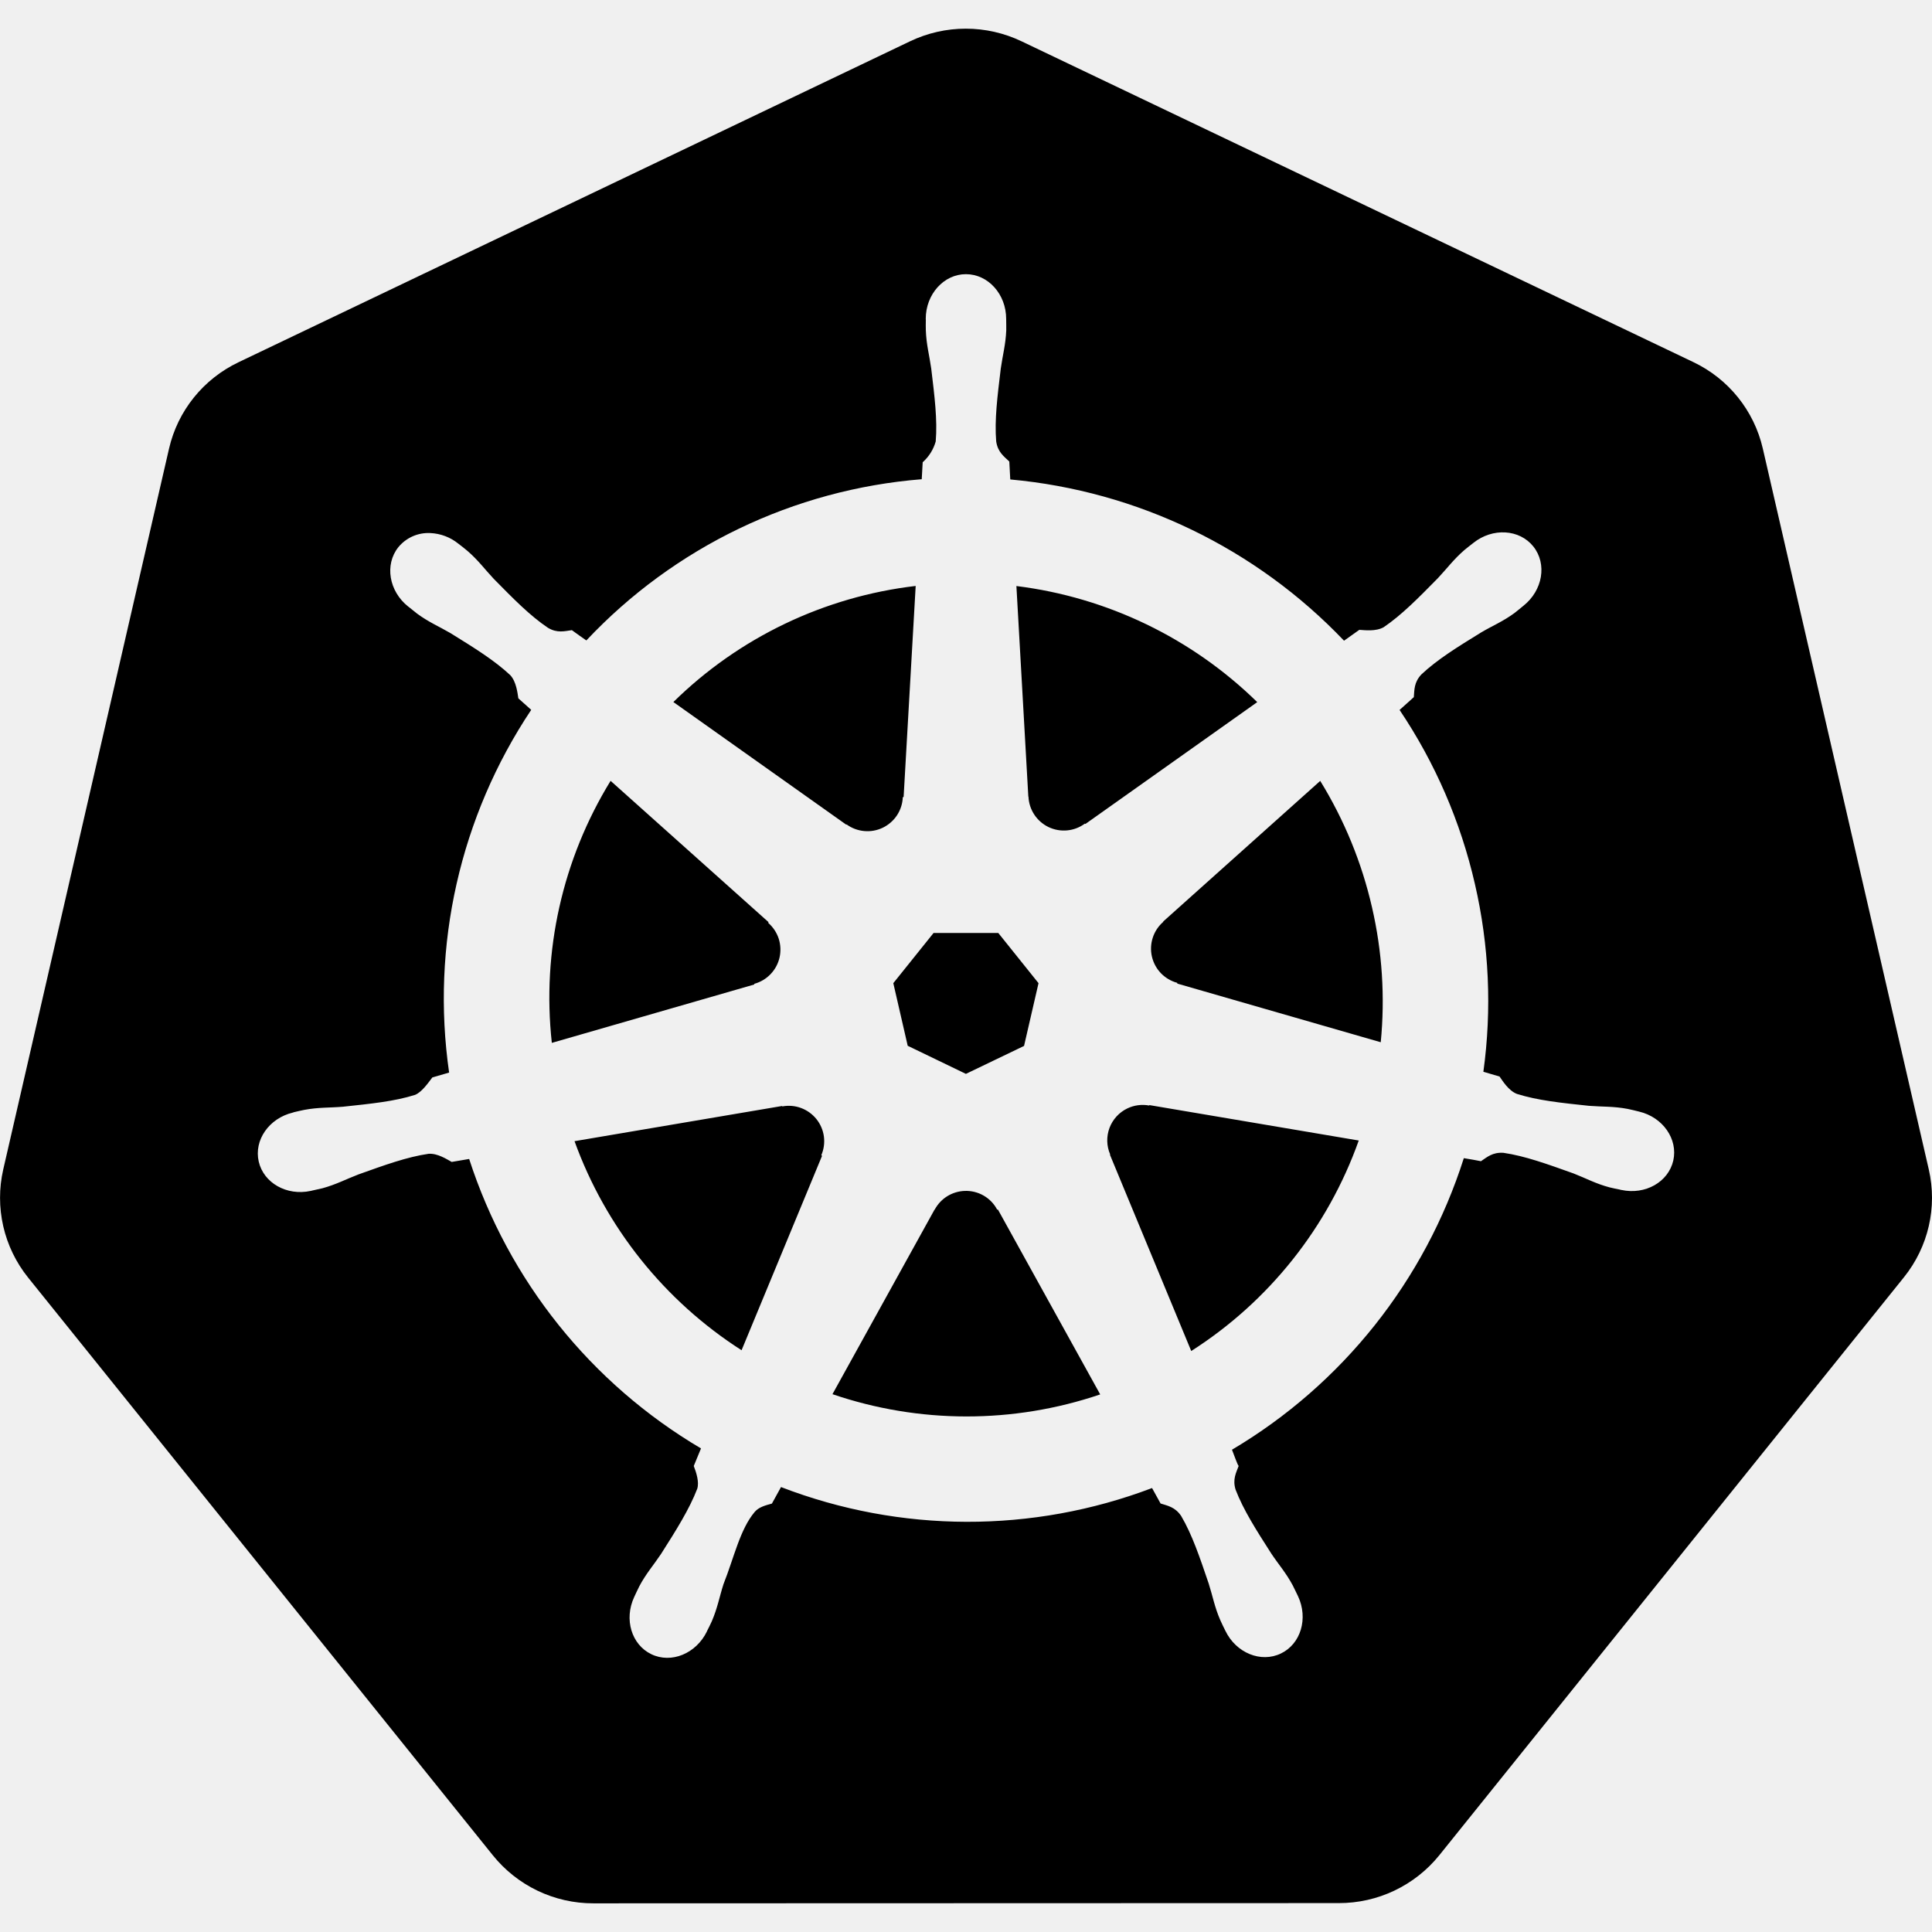
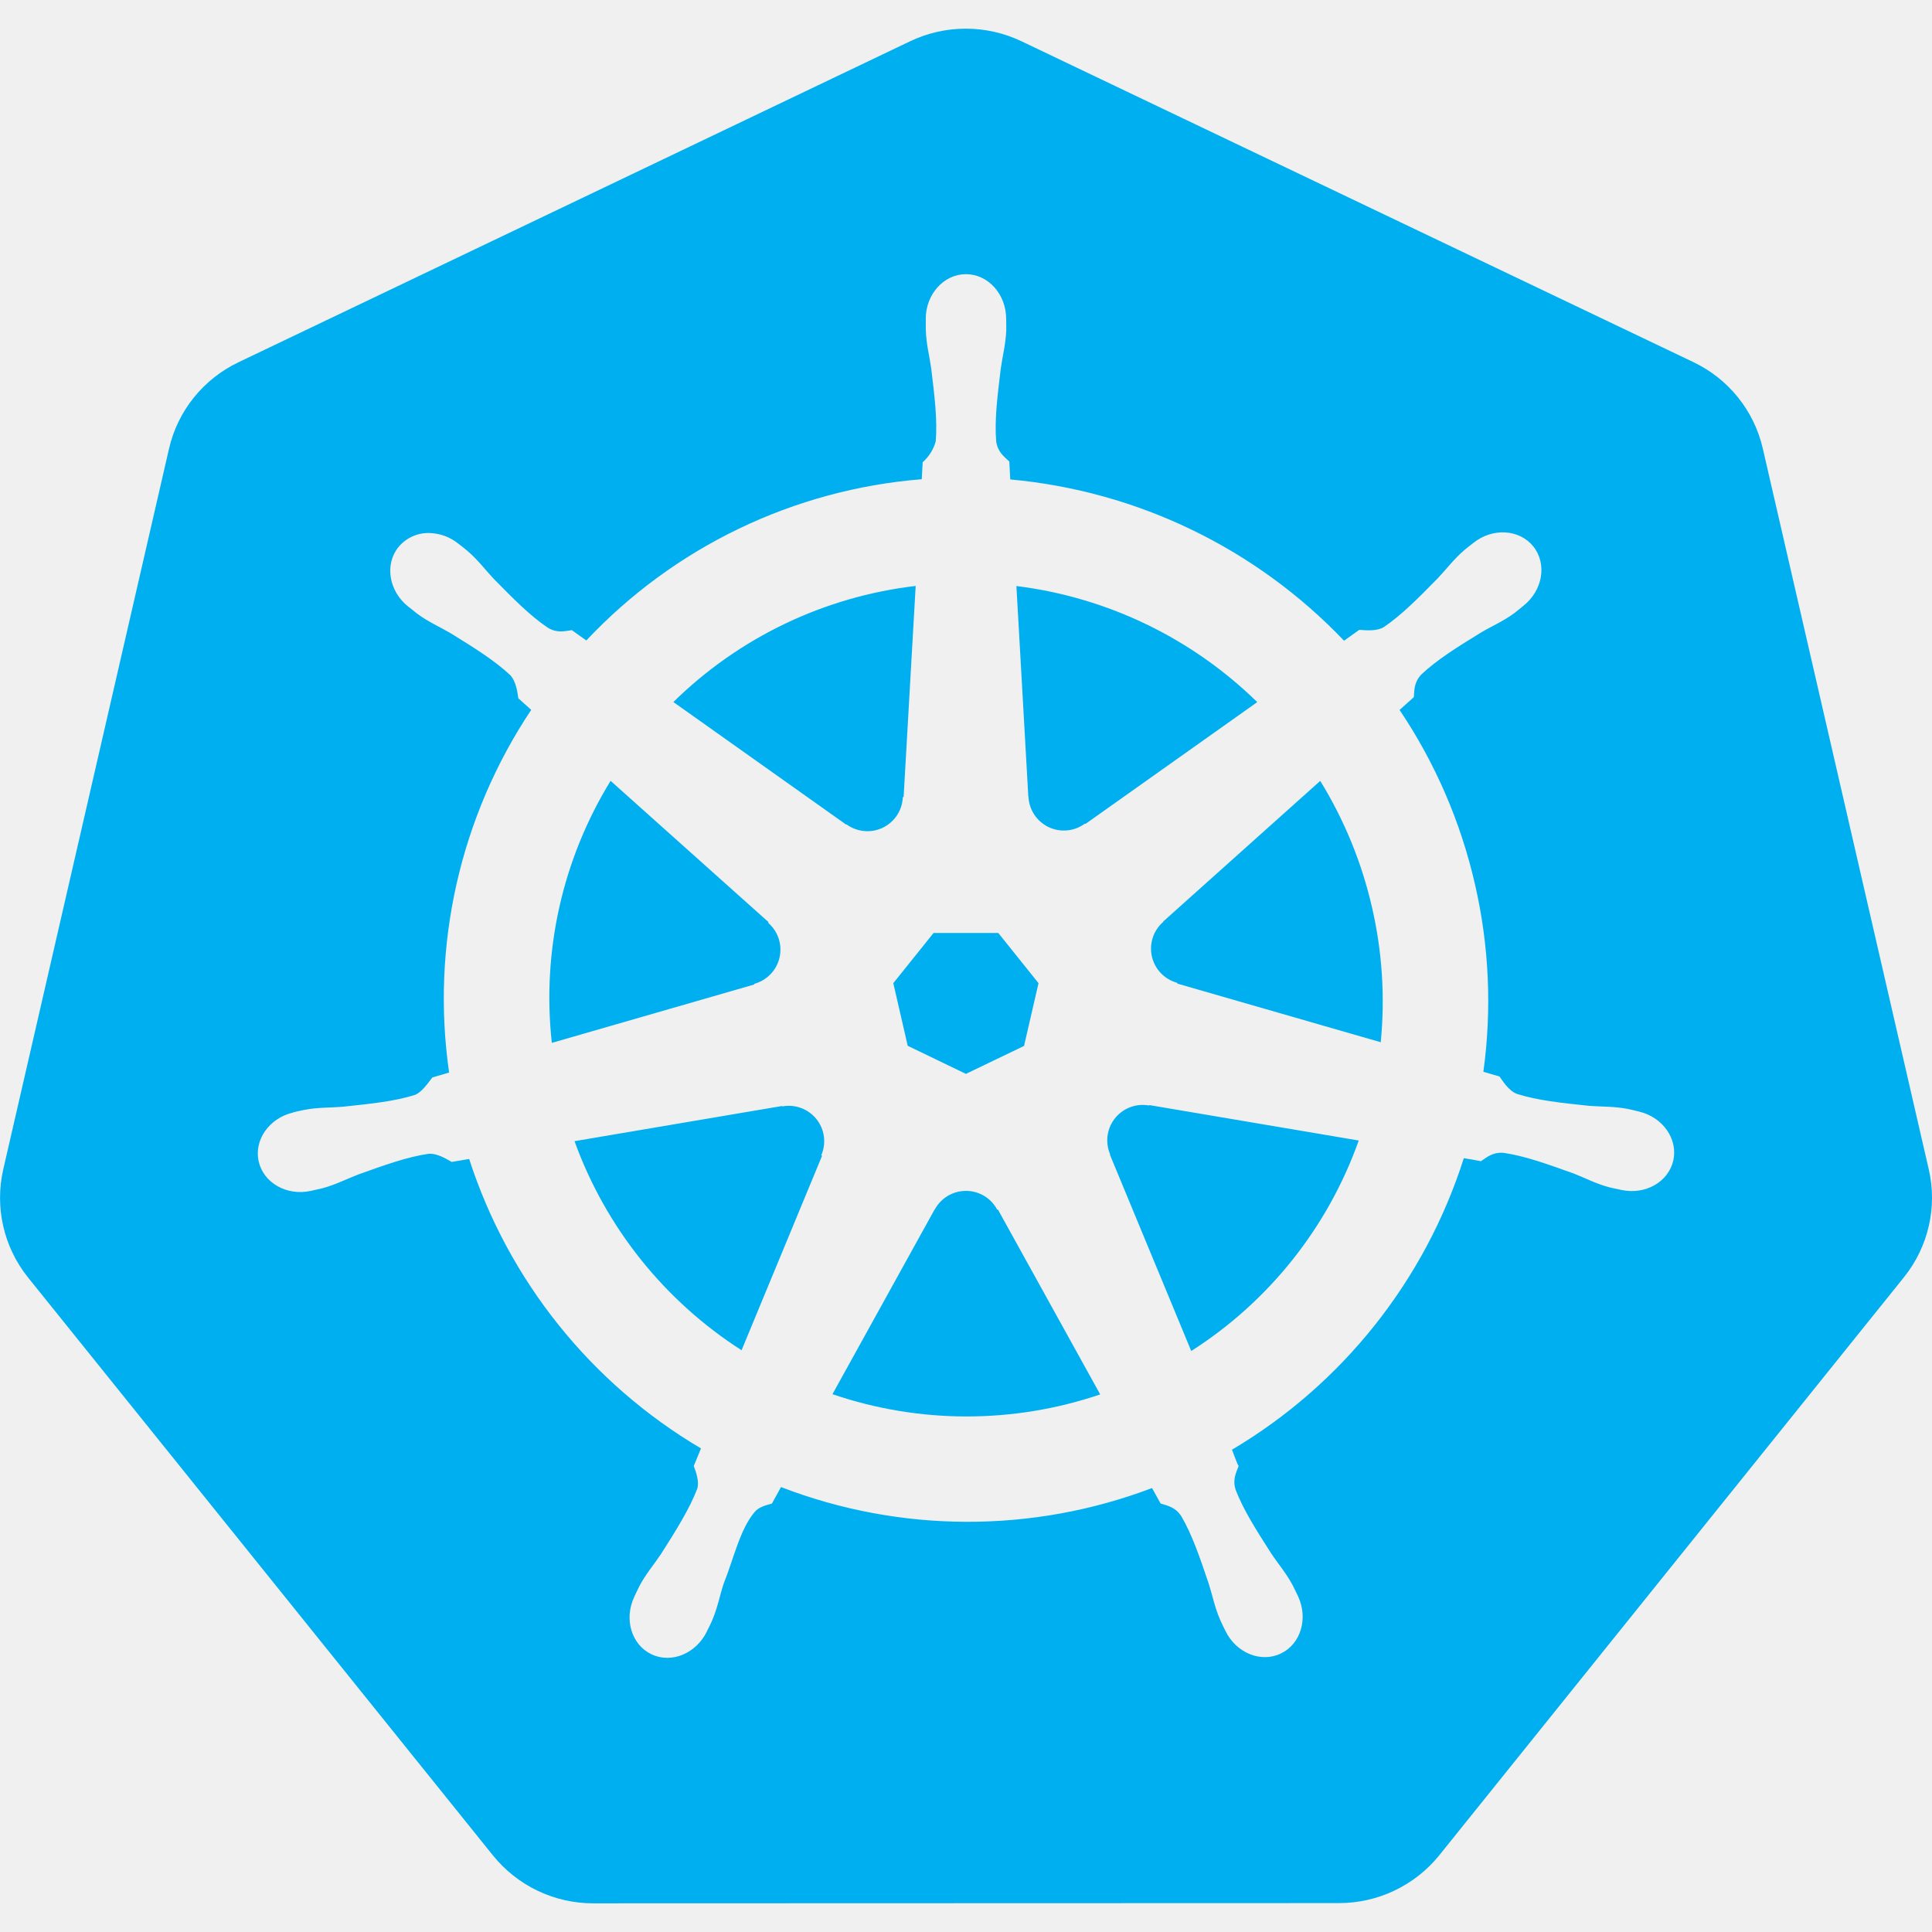
<svg xmlns="http://www.w3.org/2000/svg" width="67" height="67" viewBox="0 0 67 67" fill="none">
  <g clip-path="url(#clip0)">
-     <path d="M28.486 40.06L28.506 40.088L25.717 46.825C23.041 45.111 21.005 42.563 19.924 39.575L27.121 38.355L27.132 38.369C27.351 38.328 27.576 38.348 27.784 38.426C27.992 38.504 28.175 38.637 28.314 38.81C28.453 38.984 28.542 39.192 28.572 39.412C28.601 39.632 28.571 39.856 28.483 40.06H28.486ZM26.161 34.117C26.375 34.058 26.569 33.943 26.723 33.782C26.877 33.622 26.984 33.423 27.034 33.206C27.083 32.99 27.073 32.764 27.005 32.552C26.936 32.341 26.811 32.153 26.644 32.006L26.649 31.976L21.175 27.079C19.505 29.798 18.788 32.995 19.137 36.166L26.155 34.142L26.161 34.117ZM29.357 28.589C29.537 28.721 29.749 28.8 29.97 28.82C30.192 28.841 30.414 28.8 30.615 28.704C30.815 28.607 30.985 28.458 31.108 28.272C31.23 28.086 31.299 27.871 31.308 27.649L31.337 27.635L31.755 20.32C28.585 20.691 25.628 22.108 23.352 24.346L29.346 28.598L29.357 28.592V28.589ZM31.479 36.267L33.497 37.241L35.513 36.272L36.015 34.095L34.62 32.355H32.375L30.979 34.095L31.479 36.269V36.267ZM35.666 27.626C35.676 27.849 35.745 28.064 35.868 28.25C35.991 28.436 36.161 28.585 36.362 28.682C36.563 28.778 36.786 28.818 37.008 28.797C37.229 28.777 37.441 28.696 37.62 28.564L37.643 28.573L43.6 24.349C41.332 22.128 38.398 20.714 35.248 20.323L35.661 27.623L35.666 27.626ZM66.028 44.293L49.912 64.34C49.492 64.859 48.961 65.277 48.358 65.564C47.756 65.851 47.096 65.999 46.428 65.998L20.575 66.006C19.907 66.007 19.247 65.857 18.645 65.57C18.043 65.282 17.512 64.862 17.093 64.342L0.969 44.298C0.554 43.779 0.261 43.173 0.113 42.526C-0.035 41.878 -0.036 41.205 0.112 40.557L5.862 15.558C6.164 14.246 7.049 13.146 8.272 12.562L31.56 1.432C32.163 1.144 32.824 0.994 33.493 0.994C34.162 0.994 34.823 1.144 35.426 1.432L58.723 12.557C59.946 13.14 60.83 14.243 61.132 15.552L66.888 40.552C67.19 41.864 66.874 43.24 66.028 44.293ZM56.847 38.55C56.73 38.522 56.559 38.477 56.442 38.455C55.956 38.363 55.562 38.385 55.105 38.349C54.128 38.246 53.324 38.162 52.606 37.936C52.313 37.824 52.104 37.475 52.003 37.333L51.442 37.168C51.741 34.998 51.642 32.792 51.149 30.658C50.655 28.502 49.77 26.455 48.536 24.62C48.681 24.488 48.955 24.248 49.03 24.176C49.052 23.925 49.033 23.665 49.292 23.389C49.842 22.872 50.532 22.445 51.367 21.931C51.763 21.697 52.129 21.549 52.525 21.256C52.614 21.189 52.737 21.083 52.832 21.007C53.502 20.474 53.656 19.556 53.176 18.953C52.696 18.35 51.763 18.294 51.096 18.827C51.001 18.902 50.873 19 50.786 19.073C50.412 19.396 50.18 19.715 49.865 20.05C49.178 20.748 48.608 21.328 47.986 21.75C47.715 21.906 47.319 21.853 47.14 21.842L46.61 22.219C43.556 19.015 39.443 17.028 35.035 16.627L35.002 16.005C34.821 15.832 34.603 15.684 34.547 15.307C34.486 14.559 34.589 13.752 34.706 12.78C34.77 12.325 34.876 11.948 34.896 11.454C34.899 11.342 34.893 11.178 34.893 11.058C34.893 10.204 34.268 9.508 33.497 9.508C32.73 9.508 32.104 10.204 32.104 11.058L32.107 11.097C32.107 11.211 32.101 11.354 32.107 11.454C32.124 11.948 32.23 12.325 32.294 12.78C32.411 13.752 32.512 14.559 32.45 15.309C32.371 15.588 32.214 15.838 31.998 16.03L31.965 16.619C27.528 16.975 23.383 18.968 20.334 22.21C20.165 22.094 19.998 21.974 19.832 21.853C19.581 21.887 19.329 21.965 19.003 21.772C18.38 21.353 17.811 20.773 17.124 20.075C16.809 19.74 16.58 19.422 16.206 19.101C16.122 19.028 15.991 18.927 15.896 18.855C15.62 18.631 15.279 18.502 14.924 18.486C14.713 18.475 14.503 18.514 14.31 18.599C14.117 18.685 13.947 18.814 13.813 18.978C13.333 19.581 13.486 20.502 14.156 21.035L14.176 21.049L14.466 21.281C14.863 21.574 15.226 21.725 15.622 21.956C16.457 22.473 17.146 22.9 17.696 23.414C17.909 23.643 17.948 24.045 17.976 24.218L18.422 24.617C15.955 28.316 14.941 32.795 15.575 37.196L14.994 37.364C14.841 37.565 14.623 37.877 14.394 37.969C13.676 38.196 12.87 38.276 11.895 38.38C11.438 38.419 11.044 38.397 10.555 38.489C10.452 38.508 10.304 38.544 10.184 38.572L10.173 38.578L10.153 38.584C9.33 38.782 8.802 39.538 8.972 40.281C9.143 41.026 9.947 41.479 10.773 41.3L10.793 41.297L10.82 41.289L11.181 41.208C11.655 41.079 12.001 40.892 12.431 40.728C13.352 40.398 14.117 40.122 14.86 40.013C15.173 39.988 15.502 40.206 15.664 40.295L16.27 40.192C17.634 44.407 20.494 47.978 24.31 50.23L24.059 50.839C24.151 51.074 24.251 51.395 24.181 51.626C23.911 52.33 23.447 53.07 22.92 53.896C22.666 54.276 22.403 54.572 22.171 55.01C22.116 55.113 22.046 55.275 21.993 55.384C21.635 56.152 21.898 57.034 22.587 57.366C23.28 57.701 24.14 57.346 24.514 56.579V56.573C24.57 56.464 24.642 56.322 24.687 56.219C24.882 55.766 24.949 55.378 25.089 54.94C25.457 54.013 25.661 53.042 26.169 52.436C26.309 52.268 26.532 52.207 26.769 52.143L27.085 51.57C31.223 53.165 35.805 53.177 39.952 51.604L40.248 52.14C40.487 52.218 40.75 52.257 40.962 52.573C41.342 53.22 41.601 53.988 41.917 54.918C42.056 55.353 42.123 55.741 42.322 56.193C42.366 56.297 42.442 56.445 42.495 56.554C42.866 57.324 43.729 57.676 44.421 57.341C45.111 57.011 45.373 56.126 45.016 55.359C44.96 55.25 44.89 55.091 44.834 54.985C44.602 54.549 44.34 54.256 44.086 53.874C43.556 53.047 43.12 52.363 42.849 51.66C42.738 51.297 42.869 51.074 42.955 50.839C42.905 50.778 42.791 50.437 42.724 50.275C46.553 48.005 49.415 44.406 50.764 40.164C50.942 40.192 51.255 40.247 51.358 40.27C51.568 40.13 51.76 39.952 52.14 39.979C52.883 40.088 53.648 40.365 54.569 40.694C54.999 40.862 55.342 41.051 55.819 41.177C55.92 41.205 56.065 41.23 56.182 41.255L56.207 41.264L56.227 41.266C57.056 41.445 57.857 40.993 58.028 40.247C58.195 39.505 57.67 38.748 56.847 38.55ZM45.783 27.082L40.34 31.956V31.97C40.171 32.116 40.046 32.305 39.977 32.517C39.908 32.728 39.897 32.955 39.947 33.172C39.997 33.389 40.104 33.588 40.258 33.749C40.413 33.909 40.608 34.025 40.822 34.083L40.831 34.111L47.883 36.144C48.036 34.58 47.934 33.002 47.581 31.47C47.226 29.918 46.619 28.435 45.783 27.079V27.082ZM34.58 41.948C34.473 41.744 34.309 41.575 34.11 41.461C33.91 41.346 33.682 41.291 33.453 41.3C33.238 41.308 33.029 41.372 32.846 41.486C32.664 41.6 32.515 41.761 32.414 41.95H32.408L28.869 48.349C31.878 49.376 35.142 49.379 38.154 48.357L34.608 41.948H34.58ZM39.851 38.338C39.596 38.291 39.332 38.326 39.097 38.438C38.81 38.575 38.588 38.819 38.476 39.116C38.365 39.414 38.373 39.743 38.5 40.035L38.492 40.046L41.311 46.852C44.005 45.133 46.049 42.564 47.12 39.552L39.862 38.324L39.851 38.338Z" fill="black" />
+     <path d="M28.486 40.06L28.506 40.088L25.717 46.825C23.041 45.111 21.005 42.563 19.924 39.575L27.121 38.355L27.132 38.369C27.351 38.328 27.576 38.348 27.784 38.426C27.992 38.504 28.175 38.637 28.314 38.81C28.453 38.984 28.542 39.192 28.572 39.412C28.601 39.632 28.571 39.856 28.483 40.06H28.486ZM26.161 34.117C26.375 34.058 26.569 33.943 26.723 33.782C26.877 33.622 26.984 33.423 27.034 33.206C27.083 32.99 27.073 32.764 27.005 32.552C26.936 32.341 26.811 32.153 26.644 32.006L26.649 31.976L21.175 27.079C19.505 29.798 18.788 32.995 19.137 36.166L26.155 34.142L26.161 34.117V34.117ZM29.357 28.589C29.537 28.721 29.749 28.8 29.97 28.82C30.192 28.841 30.414 28.8 30.615 28.704C30.815 28.607 30.985 28.458 31.108 28.272C31.23 28.086 31.299 27.871 31.308 27.649L31.337 27.635L31.755 20.32C28.585 20.691 25.628 22.108 23.352 24.346L29.346 28.598L29.357 28.592V28.589ZM31.479 36.267L33.497 37.241L35.513 36.272L36.015 34.095L34.62 32.355H32.375L30.979 34.095L31.479 36.269V36.267ZM35.666 27.626C35.676 27.849 35.745 28.064 35.868 28.25C35.991 28.436 36.161 28.585 36.362 28.682C36.563 28.778 36.786 28.818 37.008 28.797C37.229 28.777 37.441 28.696 37.62 28.564L37.643 28.573L43.6 24.349C41.332 22.128 38.398 20.714 35.248 20.323L35.661 27.623L35.666 27.626V27.626ZM66.028 44.293L49.912 64.34C49.492 64.859 48.961 65.277 48.358 65.564C47.756 65.851 47.096 65.999 46.428 65.998L20.575 66.006C19.907 66.007 19.247 65.857 18.645 65.57C18.043 65.282 17.512 64.862 17.093 64.342L0.969 44.298C0.554 43.779 0.261 43.173 0.113 42.526C-0.035 41.878 -0.036 41.205 0.112 40.557L5.862 15.558C6.164 14.246 7.049 13.146 8.272 12.562L31.56 1.432C32.163 1.144 32.824 0.994 33.493 0.994C34.162 0.994 34.823 1.144 35.426 1.432L58.723 12.557C59.946 13.14 60.83 14.243 61.132 15.552L66.888 40.552C67.19 41.864 66.874 43.24 66.028 44.293ZM56.847 38.55C56.73 38.522 56.559 38.477 56.442 38.455C55.956 38.363 55.562 38.385 55.105 38.349C54.128 38.246 53.324 38.162 52.606 37.936C52.313 37.824 52.104 37.475 52.003 37.333L51.442 37.168C51.741 34.998 51.642 32.792 51.149 30.658C50.655 28.502 49.77 26.455 48.536 24.62C48.681 24.488 48.955 24.248 49.03 24.176C49.052 23.925 49.033 23.665 49.292 23.389C49.842 22.872 50.532 22.445 51.367 21.931C51.763 21.697 52.129 21.549 52.525 21.256C52.614 21.189 52.737 21.083 52.832 21.007C53.502 20.474 53.656 19.556 53.176 18.953C52.696 18.35 51.763 18.294 51.096 18.827C51.001 18.902 50.873 19 50.786 19.073C50.412 19.396 50.18 19.715 49.865 20.05C49.178 20.748 48.608 21.328 47.986 21.75C47.715 21.906 47.319 21.853 47.14 21.842L46.61 22.219C43.556 19.015 39.443 17.028 35.035 16.627L35.002 16.005C34.821 15.832 34.603 15.684 34.547 15.307C34.486 14.559 34.589 13.752 34.706 12.78C34.77 12.325 34.876 11.948 34.896 11.454C34.899 11.342 34.893 11.178 34.893 11.058C34.893 10.204 34.268 9.508 33.497 9.508C32.73 9.508 32.104 10.204 32.104 11.058L32.107 11.097C32.107 11.211 32.101 11.354 32.107 11.454C32.124 11.948 32.23 12.325 32.294 12.78C32.411 13.752 32.512 14.559 32.45 15.309C32.371 15.588 32.214 15.838 31.998 16.03L31.965 16.619C27.528 16.975 23.383 18.968 20.334 22.21C20.165 22.094 19.998 21.974 19.832 21.853C19.581 21.887 19.329 21.965 19.003 21.772C18.38 21.353 17.811 20.773 17.124 20.075C16.809 19.74 16.58 19.422 16.206 19.101C16.122 19.028 15.991 18.927 15.896 18.855C15.62 18.631 15.279 18.502 14.924 18.486C14.713 18.475 14.503 18.514 14.31 18.599C14.117 18.685 13.947 18.814 13.813 18.978C13.333 19.581 13.486 20.502 14.156 21.035L14.176 21.049L14.466 21.281C14.863 21.574 15.226 21.725 15.622 21.956C16.457 22.473 17.146 22.9 17.696 23.414C17.909 23.643 17.948 24.045 17.976 24.218L18.422 24.617C15.955 28.316 14.941 32.795 15.575 37.196L14.994 37.364C14.841 37.565 14.623 37.877 14.394 37.969C13.676 38.196 12.87 38.276 11.895 38.38C11.438 38.419 11.044 38.397 10.555 38.489C10.452 38.508 10.304 38.544 10.184 38.572L10.173 38.578L10.153 38.584C9.33 38.782 8.802 39.538 8.972 40.281C9.143 41.026 9.947 41.479 10.773 41.3L10.793 41.297L10.82 41.289L11.181 41.208C11.655 41.079 12.001 40.892 12.431 40.728C13.352 40.398 14.117 40.122 14.86 40.013C15.173 39.988 15.502 40.206 15.664 40.295L16.27 40.192C17.634 44.407 20.494 47.978 24.31 50.23L24.059 50.839C24.151 51.074 24.251 51.395 24.181 51.626C23.911 52.33 23.447 53.07 22.92 53.896C22.666 54.276 22.403 54.572 22.171 55.01C22.116 55.113 22.046 55.275 21.993 55.384C21.635 56.152 21.898 57.034 22.587 57.366C23.28 57.701 24.14 57.346 24.514 56.579V56.573C24.57 56.464 24.642 56.322 24.687 56.219C24.882 55.766 24.949 55.378 25.089 54.94C25.457 54.013 25.661 53.042 26.169 52.436C26.309 52.268 26.532 52.207 26.769 52.143L27.085 51.57C31.223 53.165 35.805 53.177 39.952 51.604L40.248 52.14C40.487 52.218 40.75 52.257 40.962 52.573C41.342 53.22 41.601 53.988 41.917 54.918C42.056 55.353 42.123 55.741 42.322 56.193C42.366 56.297 42.442 56.445 42.495 56.554C42.866 57.324 43.729 57.676 44.421 57.341C45.111 57.011 45.373 56.126 45.016 55.359C44.96 55.25 44.89 55.091 44.834 54.985C44.602 54.549 44.34 54.256 44.086 53.874C43.556 53.047 43.12 52.363 42.849 51.66C42.738 51.297 42.869 51.074 42.955 50.839C42.905 50.778 42.791 50.437 42.724 50.275C46.553 48.005 49.415 44.406 50.764 40.164C50.942 40.192 51.255 40.247 51.358 40.27C51.568 40.13 51.76 39.952 52.14 39.979C52.883 40.088 53.648 40.365 54.569 40.694C54.999 40.862 55.342 41.051 55.819 41.177C55.92 41.205 56.065 41.23 56.182 41.255L56.207 41.264L56.227 41.266C57.056 41.445 57.857 40.993 58.028 40.247C58.195 39.505 57.67 38.748 56.847 38.55V38.55ZM45.783 27.082L40.34 31.956V31.97C40.171 32.116 40.046 32.305 39.977 32.517C39.908 32.728 39.897 32.955 39.947 33.172C39.997 33.389 40.104 33.588 40.258 33.749C40.413 33.909 40.608 34.025 40.822 34.083L40.831 34.111L47.883 36.144C48.036 34.58 47.934 33.002 47.581 31.47C47.226 29.918 46.619 28.435 45.783 27.079V27.082ZM34.58 41.948C34.473 41.744 34.309 41.575 34.11 41.461C33.91 41.346 33.682 41.291 33.453 41.3C33.238 41.308 33.029 41.372 32.846 41.486C32.664 41.6 32.515 41.761 32.414 41.95H32.408L28.869 48.349C31.878 49.376 35.142 49.379 38.154 48.357L34.608 41.948H34.58V41.948ZM39.851 38.338C39.596 38.291 39.332 38.326 39.097 38.438C38.81 38.575 38.588 38.819 38.476 39.116C38.365 39.414 38.373 39.743 38.5 40.035L38.492 40.046L41.311 46.852C44.005 45.133 46.049 42.564 47.12 39.552L39.862 38.324L39.851 38.338V38.338Z" fill="#00AFF0" />
  </g>
  <defs>
    <clipPath id="clip0">
      <rect width="67" height="67" fill="white" />
    </clipPath>
  </defs>
</svg>
